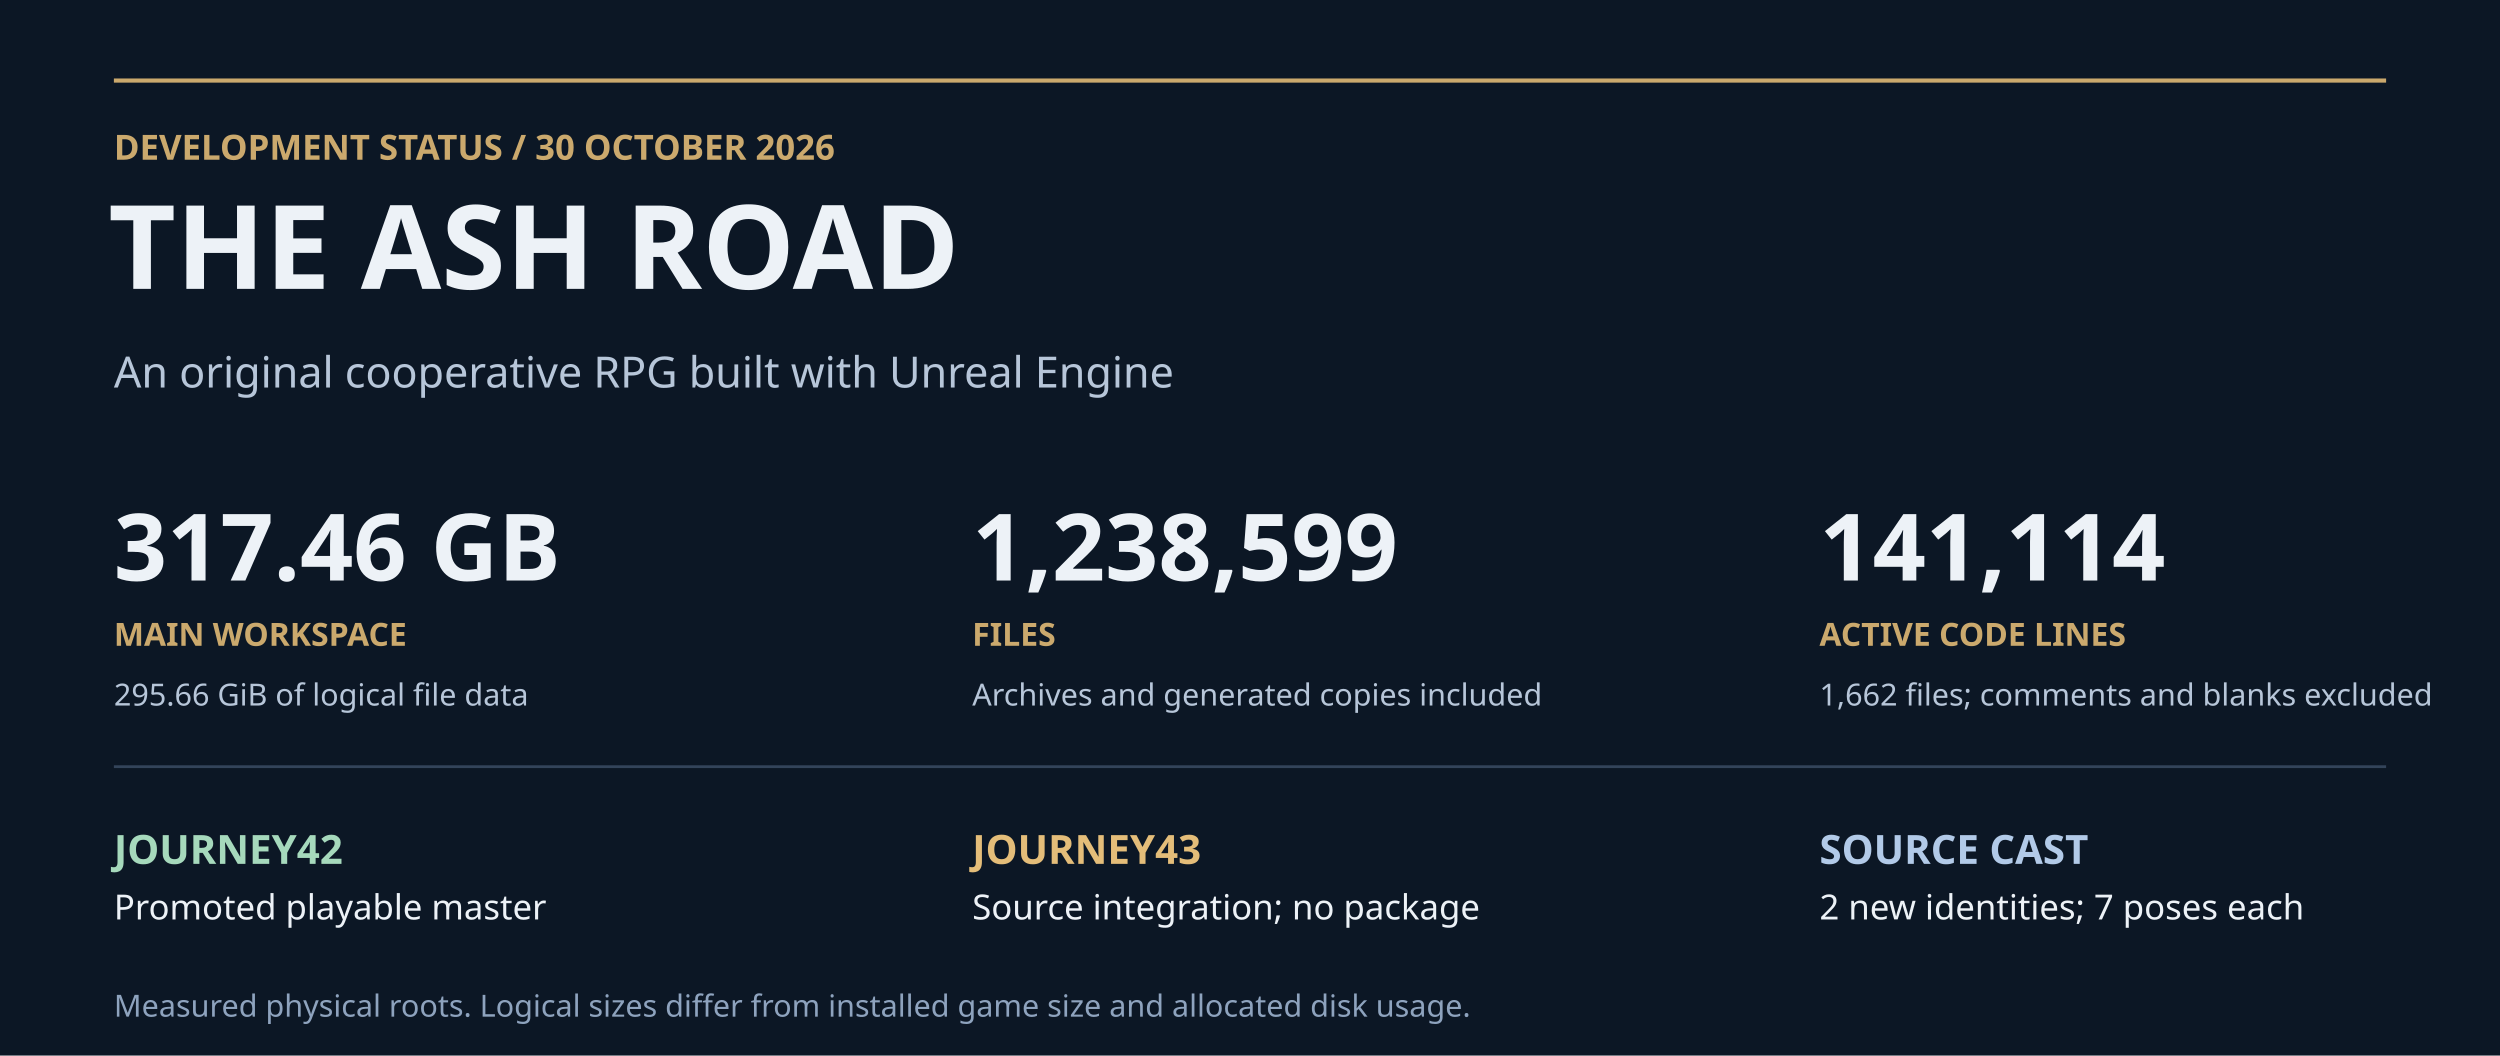
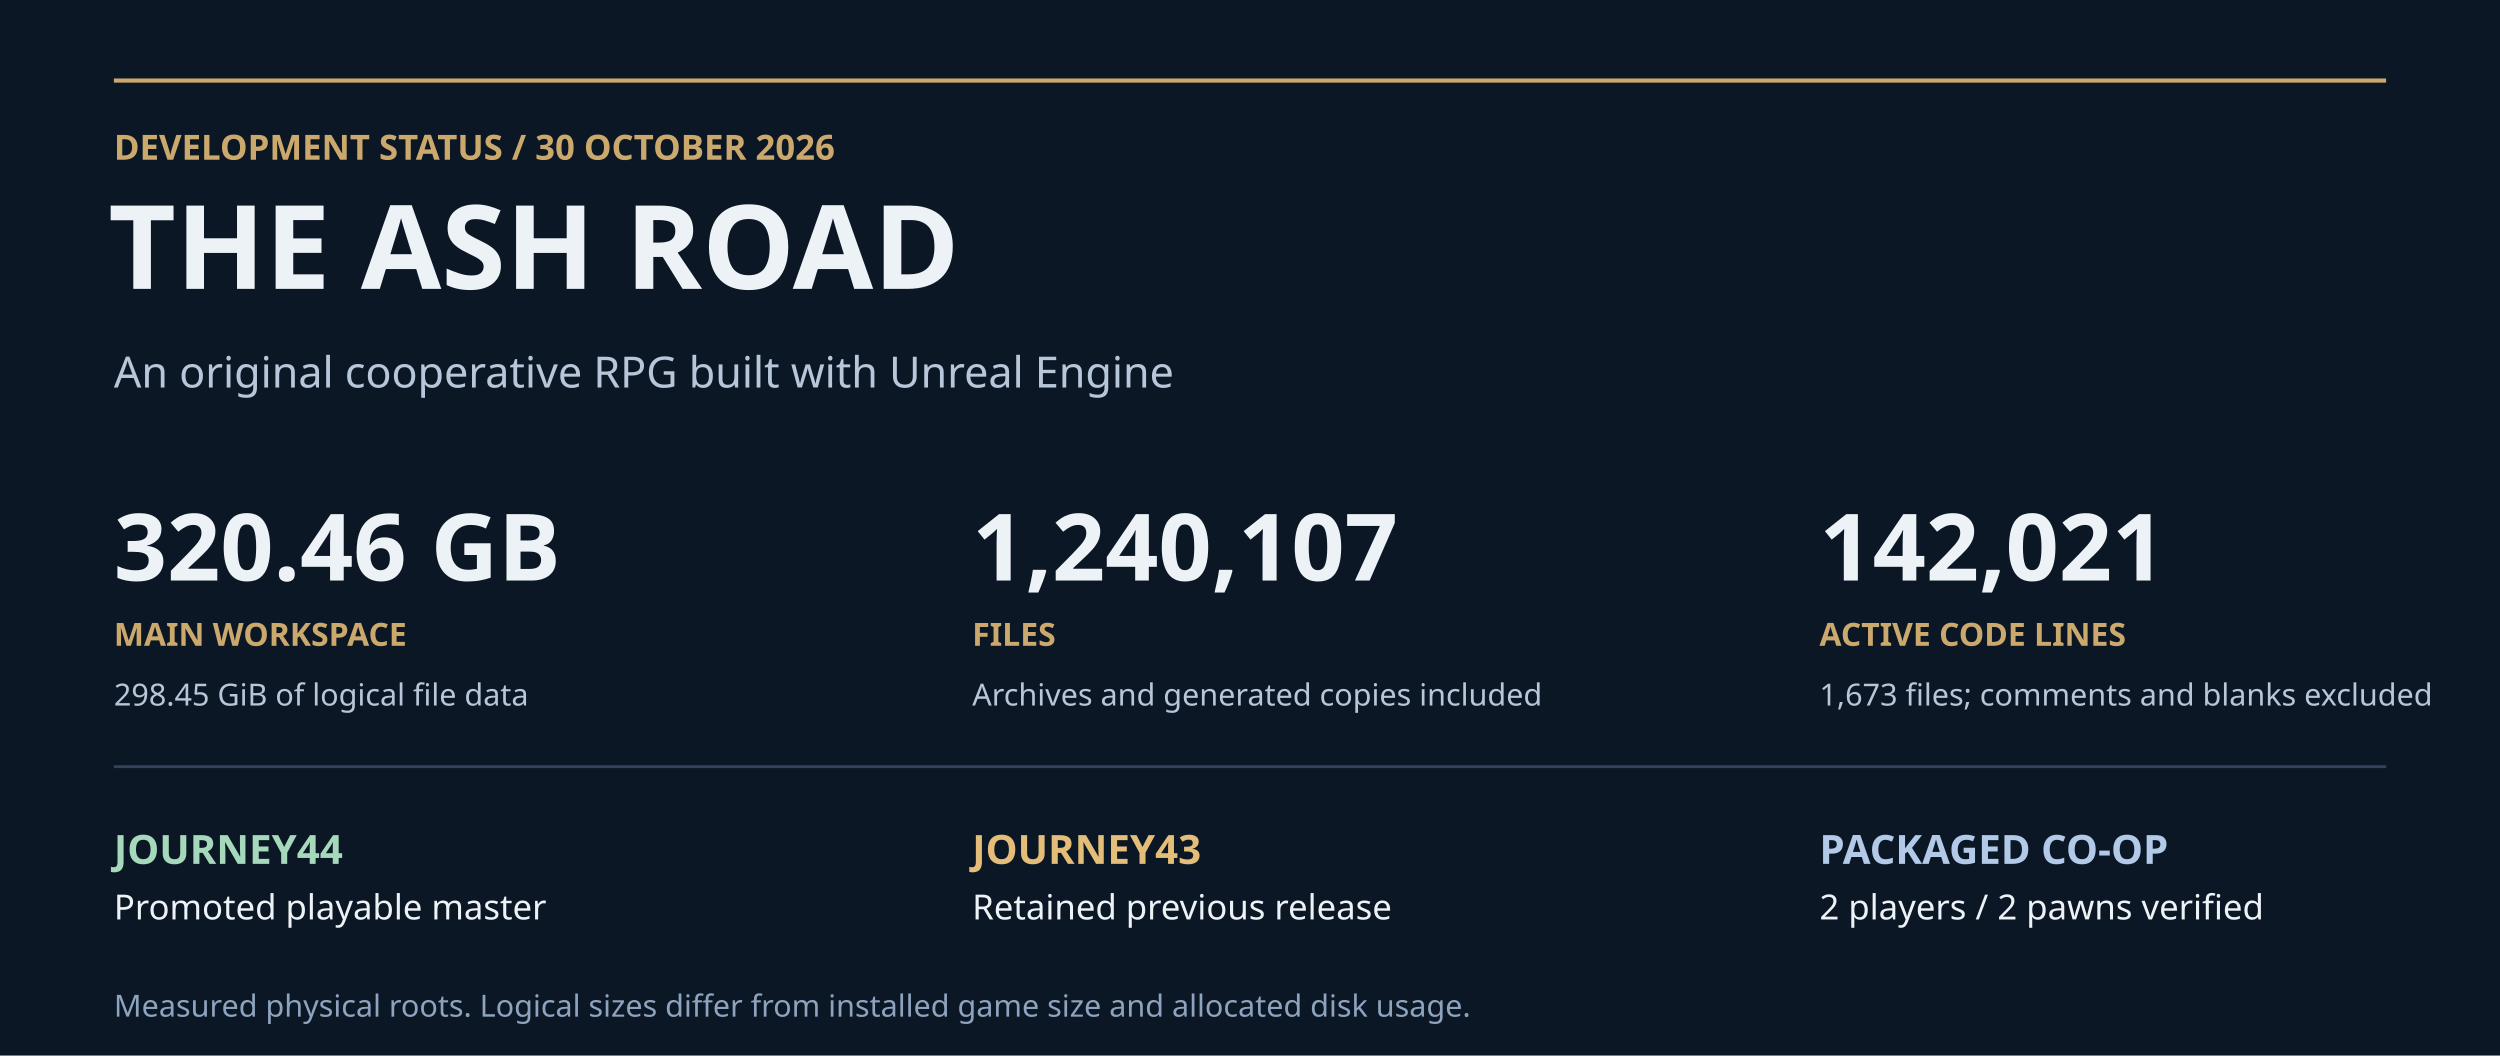
<svg xmlns="http://www.w3.org/2000/svg" width="1800" height="760" viewBox="0 0 1800 760" role="img" aria-labelledby="title desc">
  <rect width="1800" height="760" fill="#0C1725" />
  <line x1="82" y1="58" x2="1718" y2="58" stroke="#CBA96D" stroke-width="3" />
  <text x="82" y="115" fill="#CBA96D" font-family="Segoe UI,sans-serif" font-size="25" font-weight="600">DEVELOPMENT STATUS   /   30 OCTOBER 2026</text>
  <text x="78" y="208" fill="#EDF2F7" font-family="Georgia,sans-serif" font-size="84" font-weight="600">THE ASH ROAD</text>
  <text x="82" y="279" fill="#B7C6D9" font-family="Segoe UI,sans-serif" font-size="31" font-weight="400">An original cooperative RPG built with Unreal Engine</text>
-   <text x="82" y="418" fill="#EDF2F7" font-family="Segoe UI,sans-serif" font-size="67" font-weight="600">317.46 GB</text>
+   <text x="82" y="418" fill="#EDF2F7" font-family="Segoe UI,sans-serif" font-size="67" font-weight="600">320.46 GB</text>
  <text x="82" y="465" fill="#CBA96D" font-family="Segoe UI,sans-serif" font-size="23" font-weight="600">MAIN WORKSPACE</text>
-   <text x="82" y="508" fill="#B7C6D9" font-family="Segoe UI,sans-serif" font-size="22" font-weight="400">295.66 GiB of logical file data</text>
-   <text x="700" y="418" fill="#EDF2F7" font-family="Segoe UI,sans-serif" font-size="67" font-weight="600">1,238,599</text>
+   <text x="82" y="508" fill="#B7C6D9" font-family="Segoe UI,sans-serif" font-size="22" font-weight="400">298.45 GiB of logical file data</text>
+   <text x="700" y="418" fill="#EDF2F7" font-family="Segoe UI,sans-serif" font-size="67" font-weight="600">1,240,107</text>
  <text x="700" y="465" fill="#CBA96D" font-family="Segoe UI,sans-serif" font-size="23" font-weight="600">FILES</text>
  <text x="700" y="508" fill="#B7C6D9" font-family="Segoe UI,sans-serif" font-size="22" font-weight="400">Archives and generated copies included</text>
-   <text x="1310" y="418" fill="#EDF2F7" font-family="Segoe UI,sans-serif" font-size="67" font-weight="600">141,114</text>
+   <text x="1310" y="418" fill="#EDF2F7" font-family="Segoe UI,sans-serif" font-size="67" font-weight="600">142,021</text>
  <text x="1310" y="465" fill="#CBA96D" font-family="Segoe UI,sans-serif" font-size="23" font-weight="600">ACTIVE CODE LINES</text>
-   <text x="1310" y="508" fill="#B7C6D9" font-family="Segoe UI,sans-serif" font-size="22" font-weight="400">1,662 files; comments and blanks excluded</text>
+   <text x="1310" y="508" fill="#B7C6D9" font-family="Segoe UI,sans-serif" font-size="22" font-weight="400">1,673 files; comments and blanks excluded</text>
  <line x1="82" y1="552" x2="1718" y2="552" stroke="#33445A" stroke-width="2" />
-   <text x="82" y="622" fill="#A6D9BC" font-family="Segoe UI,sans-serif" font-size="29" font-weight="600">JOURNEY42</text>
+   <text x="82" y="622" fill="#A6D9BC" font-family="Segoe UI,sans-serif" font-size="29" font-weight="600">JOURNEY44</text>
  <text x="82" y="662" fill="#EDF2F7" font-family="Segoe UI,sans-serif" font-size="25" font-weight="400">Promoted playable master</text>
  <text x="700" y="622" fill="#E4BD79" font-family="Segoe UI,sans-serif" font-size="29" font-weight="600">JOURNEY43</text>
-   <text x="700" y="662" fill="#EDF2F7" font-family="Segoe UI,sans-serif" font-size="25" font-weight="400">Source integration; no package</text>
-   <text x="1310" y="622" fill="#B2CAE8" font-family="Segoe UI,sans-serif" font-size="29" font-weight="600">SOURCE CAST</text>
-   <text x="1310" y="662" fill="#EDF2F7" font-family="Segoe UI,sans-serif" font-size="25" font-weight="400">2 new identities; 7 poses each</text>
+   <text x="700" y="662" fill="#EDF2F7" font-family="Segoe UI,sans-serif" font-size="25" font-weight="400">Retained previous release</text>
+   <text x="1310" y="622" fill="#B2CAE8" font-family="Segoe UI,sans-serif" font-size="29" font-weight="600">PACKAGED CO-OP</text>
+   <text x="1310" y="662" fill="#EDF2F7" font-family="Segoe UI,sans-serif" font-size="25" font-weight="400">2 players / 2 pawns verified</text>
  <text x="82" y="732" fill="#8EA3BE" font-family="Segoe UI,sans-serif" font-size="22" font-weight="400">Measured physical roots. Logical sizes differ from installed game size and allocated disk usage.</text>
</svg>
